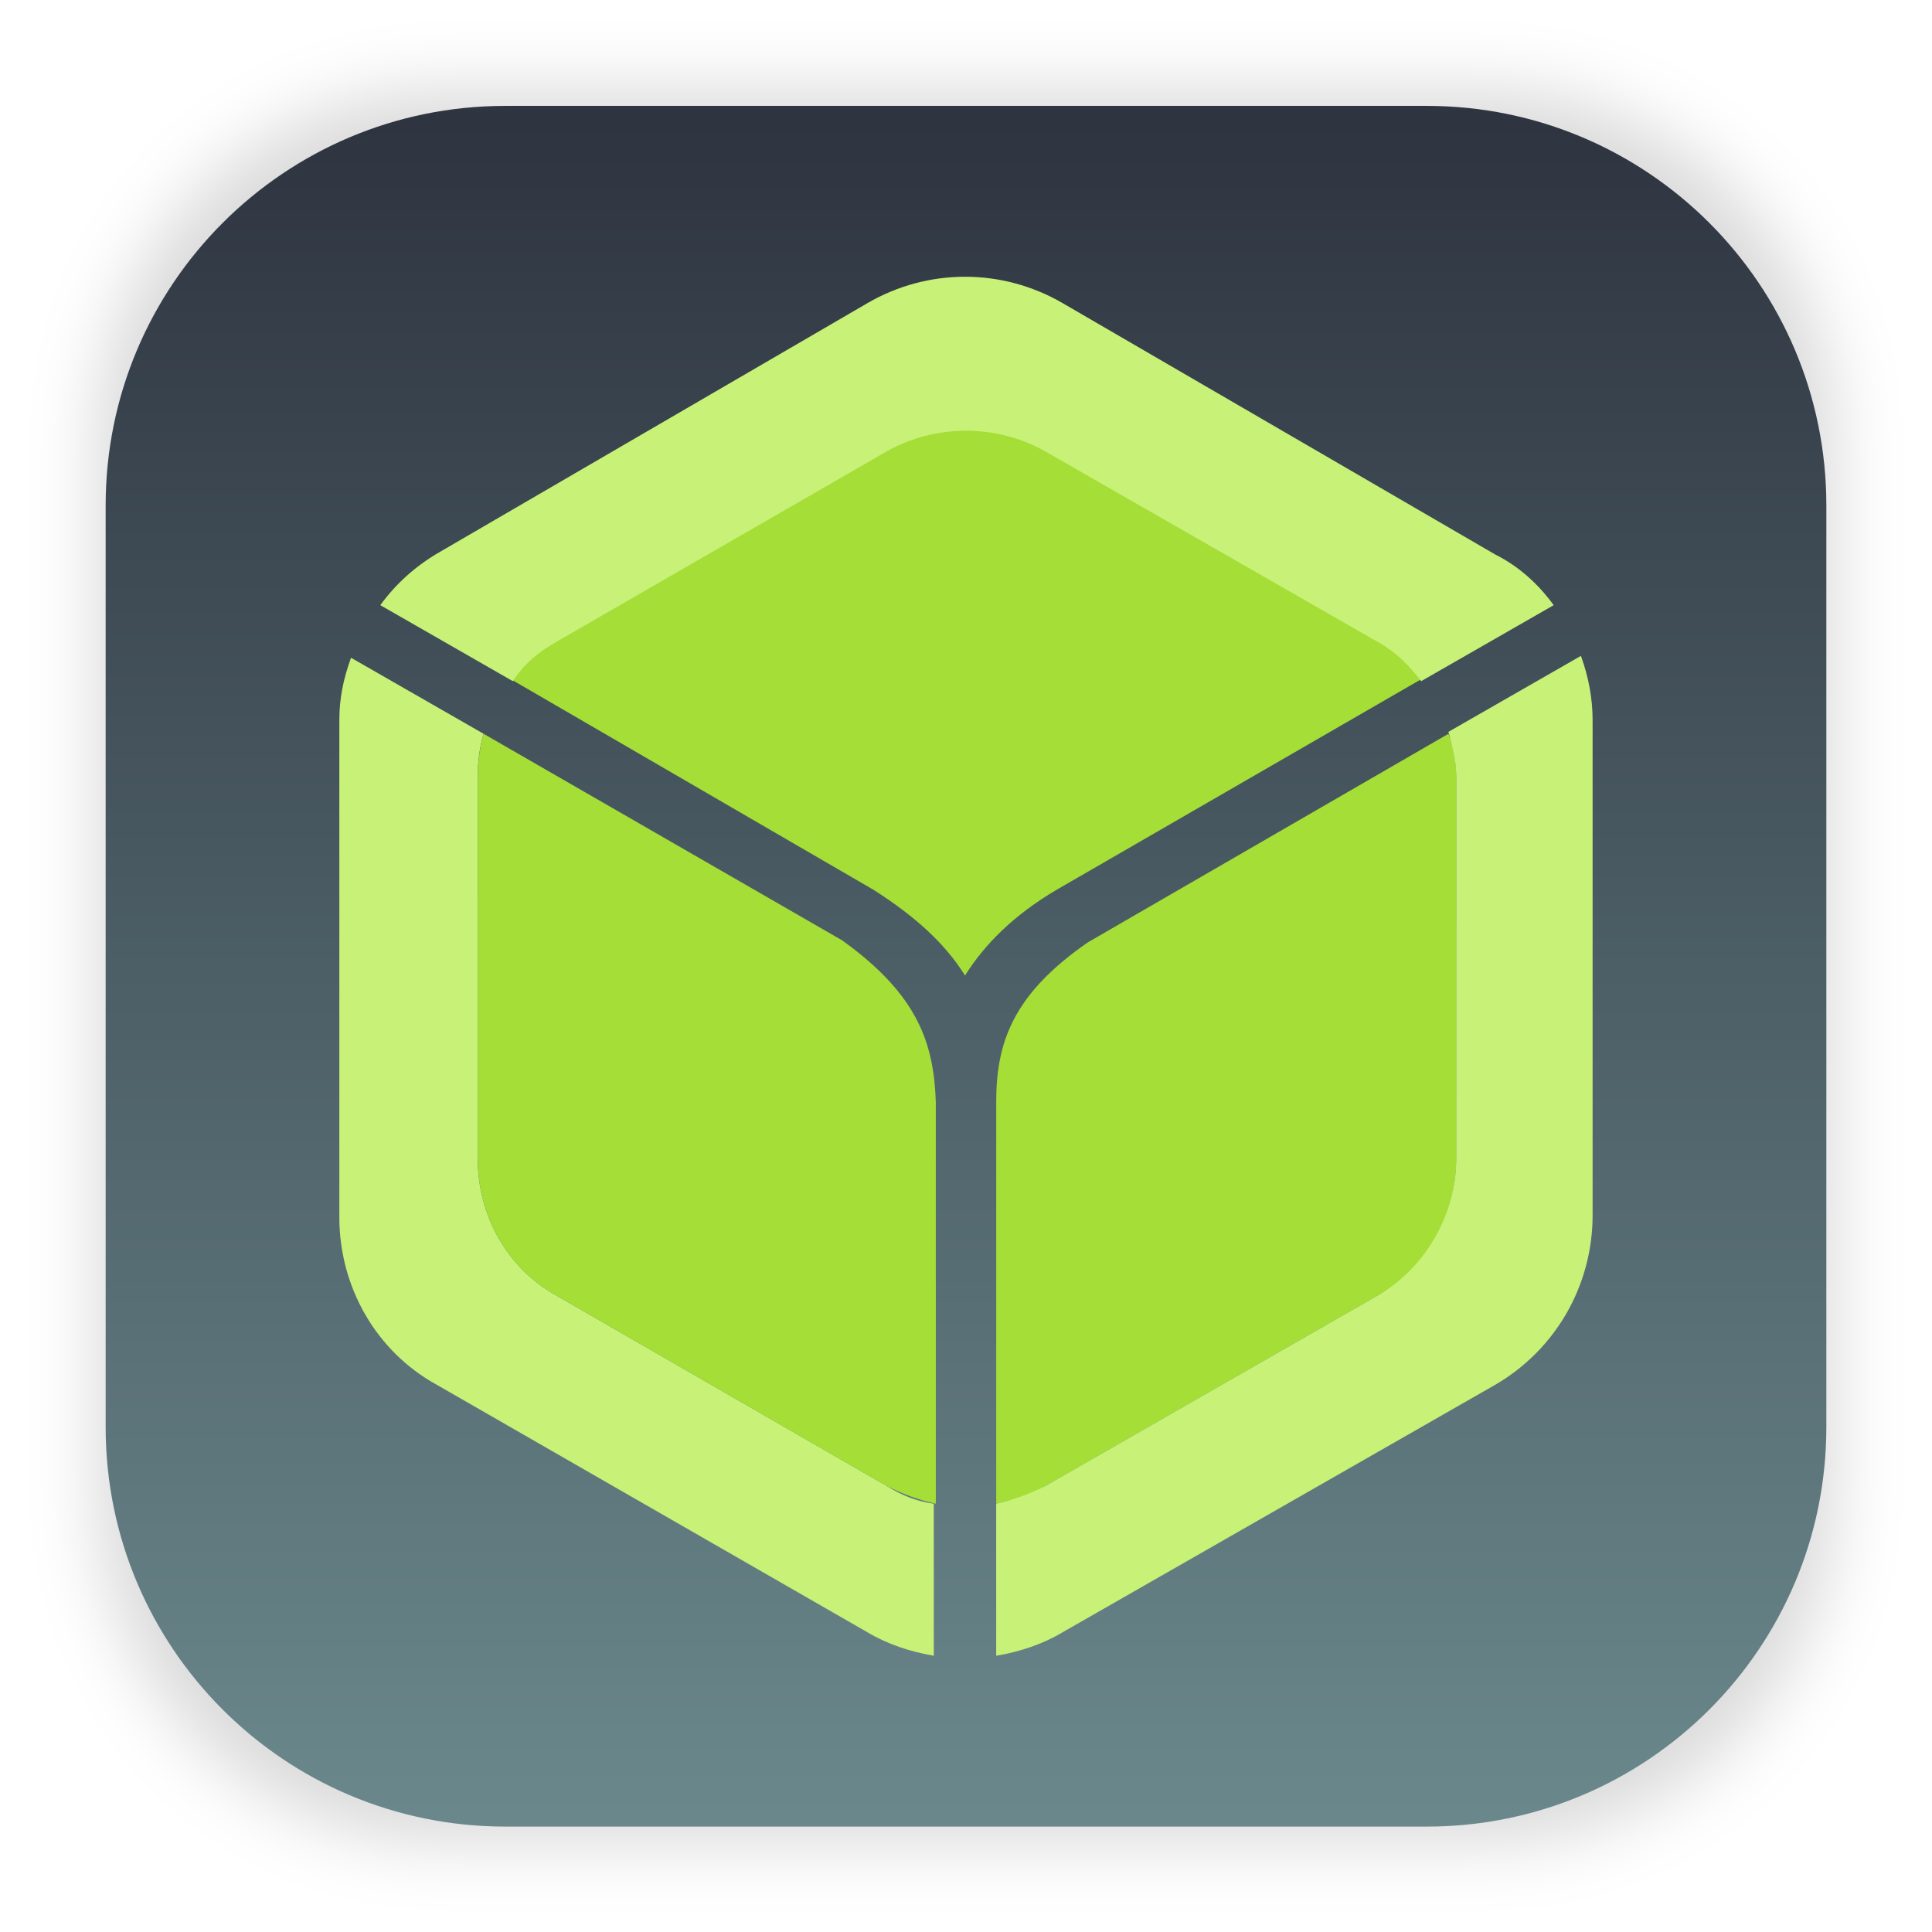
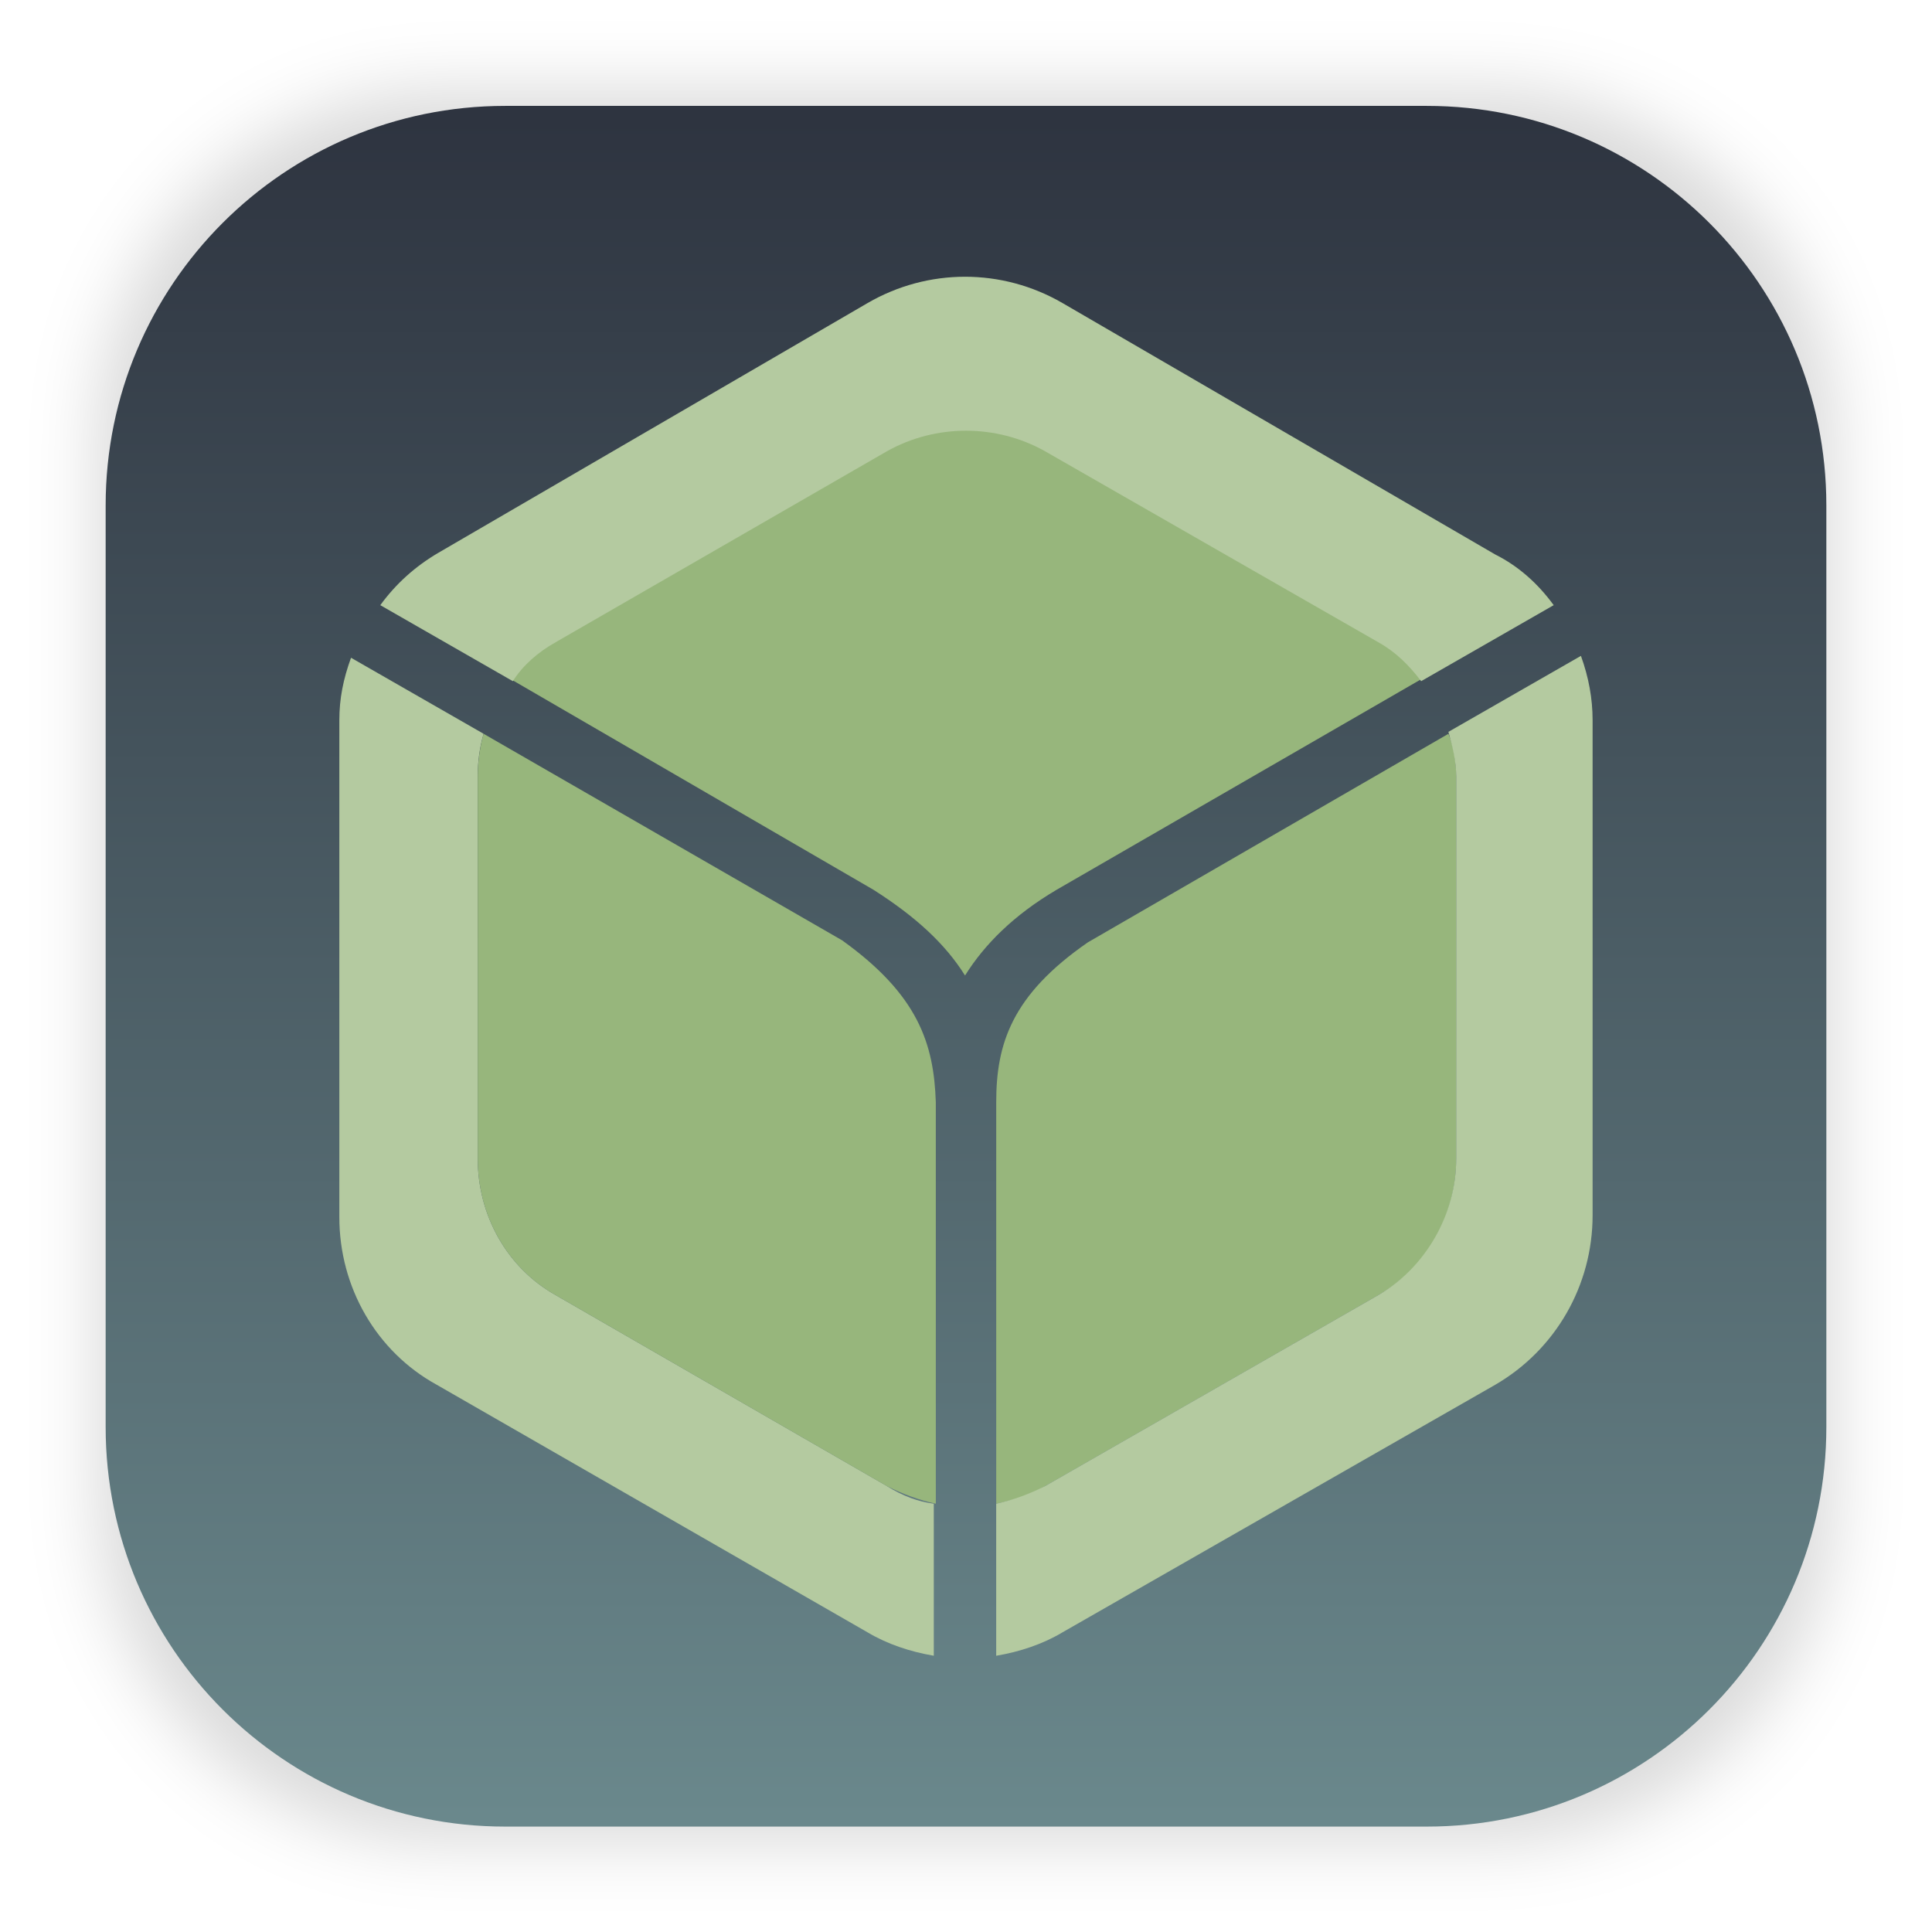
<svg xmlns="http://www.w3.org/2000/svg" width="64" height="64" fill="none" version="1.1" viewBox="0 0 64 64" xml:space="preserve">
  <g transform="matrix(3.7796 0 0 3.7796 -.00096588 -.43033)">
    <rect transform="matrix(.99138 0 0 1 .072989 .0019055)" x=".794" y=".905" width="15.346" height="15.346" rx="3.053" ry="3.053" fill="#000" filter="url(#filter1178)" opacity=".15" stroke-linecap="round" stroke-linejoin="round" stroke-width="1.249" style="mix-blend-mode:normal" />
  </g>
  <path d="m47.266 3.508h-30.532c-7.309 0-13.234 5.925-13.234 13.234v30.532c0 7.309 5.925 13.234 13.234 13.234h30.532c7.309 0 13.234-5.925 13.234-13.234v-30.532c0-7.309-5.925-13.234-13.234-13.234z" fill="url(#linearGradient3657)" stroke-width="1.018" />
  <defs>
    <linearGradient id="linearGradient3657" x1="31.26" x2="31.26" y1="4.438" y2="93.902" gradientTransform="matrix(1.0179 0 0 1.0179 -.57143 -.56346)" gradientUnits="userSpaceOnUse">
      <stop stop-color="#2e3440" offset="0" />
      <stop stop-color="#8fbcbb" offset="1" />
    </linearGradient>
    <filter id="filter1178" x="-.048" y="-.048" width="1.096" height="1.096" color-interpolation-filters="sRGB">
      <feGaussianBlur stdDeviation="0.307" />
    </filter>
  </defs>
  <style type="text/css">
	.st0{display:none;}
	.st1{display:inline;}
	.st2{font-family:'ITCAvantGardeStd-Bold';}
	.st3{font-size:46.2px;}
	.st4{fill:#2A506F;}
	.st5{fill:#A5DE37;}
	.st6{fill:#C8F178;}
</style>
  <g stroke-width=".646">
-     <path class="st5" d="m33.001 36.512v13.301c0.581-0.129 1.098-0.258 1.614-0.581l11.041-6.328c1.614-0.904 2.583-2.647 2.583-4.52v-12.591c0-0.517-0.065-1.033-0.258-1.485l-11.945 6.909c-2.518 1.743-3.035 3.357-3.035 5.295z" fill="#97b67c" />
-     <path class="st6" d="m52.371 21.726-4.391 2.518c0.129 0.452 0.258 0.969 0.258 1.485v12.655c0 1.873-1.033 3.616-2.583 4.52l-11.041 6.328c-0.517 0.258-1.033 0.452-1.614 0.581v5.036c0.775-0.129 1.55-0.387 2.195-0.775l14.334-8.2c2.002-1.162 3.228-3.293 3.228-5.617v-16.4c0-0.71-0.129-1.421-0.387-2.131z" fill="#b1c89d" />
-     <path class="st5" d="m31.968 32.315c0.646-1.033 1.614-2.002 3.035-2.841l12.074-6.973c-0.387-0.517-0.904-0.969-1.421-1.291l-11.041-6.328c-1.614-0.904-3.616-0.904-5.23 0l-10.977 6.328c-0.581 0.323-1.033 0.775-1.485 1.291l12.01 6.973c1.421 0.904 2.389 1.808 3.035 2.841z" fill="#97b67c" />
-     <path class="st6" d="m18.408 21.274 10.977-6.328c1.614-0.904 3.616-0.904 5.23 0l11.041 6.328c0.581 0.323 1.033 0.775 1.421 1.291l4.391-2.518c-0.517-0.71-1.162-1.291-1.937-1.679l-14.334-8.329c-2.002-1.162-4.455-1.162-6.457 0l-14.205 8.265c-0.775 0.452-1.421 1.033-1.937 1.743l4.391 2.518c0.323-0.517 0.839-0.969 1.421-1.291z" fill="#b1c89d" />
-     <path class="st6" d="m29.385 49.231-10.977-6.328c-1.614-0.904-2.583-2.647-2.583-4.52v-12.655c0-0.517 0.065-0.969 0.194-1.421l-4.391-2.518c-0.258 0.71-0.387 1.356-0.387 2.066v16.465c0 2.324 1.227 4.455 3.228 5.553l14.269 8.2c0.646 0.387 1.421 0.646 2.195 0.775v-5.036c-0.517-0.065-1.033-0.258-1.55-0.581z" fill="#b1c89d" />
-     <path class="st5" d="m27.9 31.152-11.88-6.844c-0.129 0.452-0.194 0.969-0.194 1.421v12.655c0 1.873 0.969 3.616 2.583 4.52l10.977 6.328c0.517 0.258 1.033 0.452 1.614 0.581v-13.301c-0.065-1.937-0.581-3.551-3.099-5.359z" fill="#97b67c" />
+     <path d="m33.001 36.512v13.301c0.581-0.129 1.098-0.258 1.614-0.581l11.041-6.328c1.614-0.904 2.583-2.647 2.583-4.52v-12.591c0-0.517-0.065-1.033-0.258-1.485l-11.945 6.909c-2.518 1.743-3.035 3.357-3.035 5.295z" fill="#97b67c" />
+     <path d="m52.371 21.726-4.391 2.518c0.129 0.452 0.258 0.969 0.258 1.485v12.655c0 1.873-1.033 3.616-2.583 4.52l-11.041 6.328c-0.517 0.258-1.033 0.452-1.614 0.581v5.036c0.775-0.129 1.55-0.387 2.195-0.775l14.334-8.2c2.002-1.162 3.228-3.293 3.228-5.617v-16.4c0-0.71-0.129-1.421-0.387-2.131z" fill="#b4caa0" />
+     <path d="m31.968 32.315c0.646-1.033 1.614-2.002 3.035-2.841l12.074-6.973c-0.387-0.517-0.904-0.969-1.421-1.291l-11.041-6.328c-1.614-0.904-3.616-0.904-5.23 0l-10.977 6.328c-0.581 0.323-1.033 0.775-1.485 1.291l12.01 6.973c1.421 0.904 2.389 1.808 3.035 2.841z" fill="#97b67c" />
+     <path d="m18.408 21.274 10.977-6.328c1.614-0.904 3.616-0.904 5.23 0l11.041 6.328c0.581 0.323 1.033 0.775 1.421 1.291l4.391-2.518c-0.517-0.71-1.162-1.291-1.937-1.679l-14.334-8.329c-2.002-1.162-4.455-1.162-6.457 0l-14.205 8.265c-0.775 0.452-1.421 1.033-1.937 1.743l4.391 2.518c0.323-0.517 0.839-0.969 1.421-1.291z" fill="#b4caa0" />
+     <path d="m29.385 49.231-10.977-6.328c-1.614-0.904-2.583-2.647-2.583-4.52v-12.655c0-0.517 0.065-0.969 0.194-1.421l-4.391-2.518c-0.258 0.71-0.387 1.356-0.387 2.066v16.465c0 2.324 1.227 4.455 3.228 5.553l14.269 8.2c0.646 0.387 1.421 0.646 2.195 0.775v-5.036c-0.517-0.065-1.033-0.258-1.55-0.581z" fill="#b4caa0" />
+     <path d="m27.9 31.152-11.88-6.844c-0.129 0.452-0.194 0.969-0.194 1.421v12.655c0 1.873 0.969 3.616 2.583 4.52l10.977 6.328c0.517 0.258 1.033 0.452 1.614 0.581v-13.301c-0.065-1.937-0.581-3.551-3.099-5.359z" fill="#97b67c" />
  </g>
</svg>
